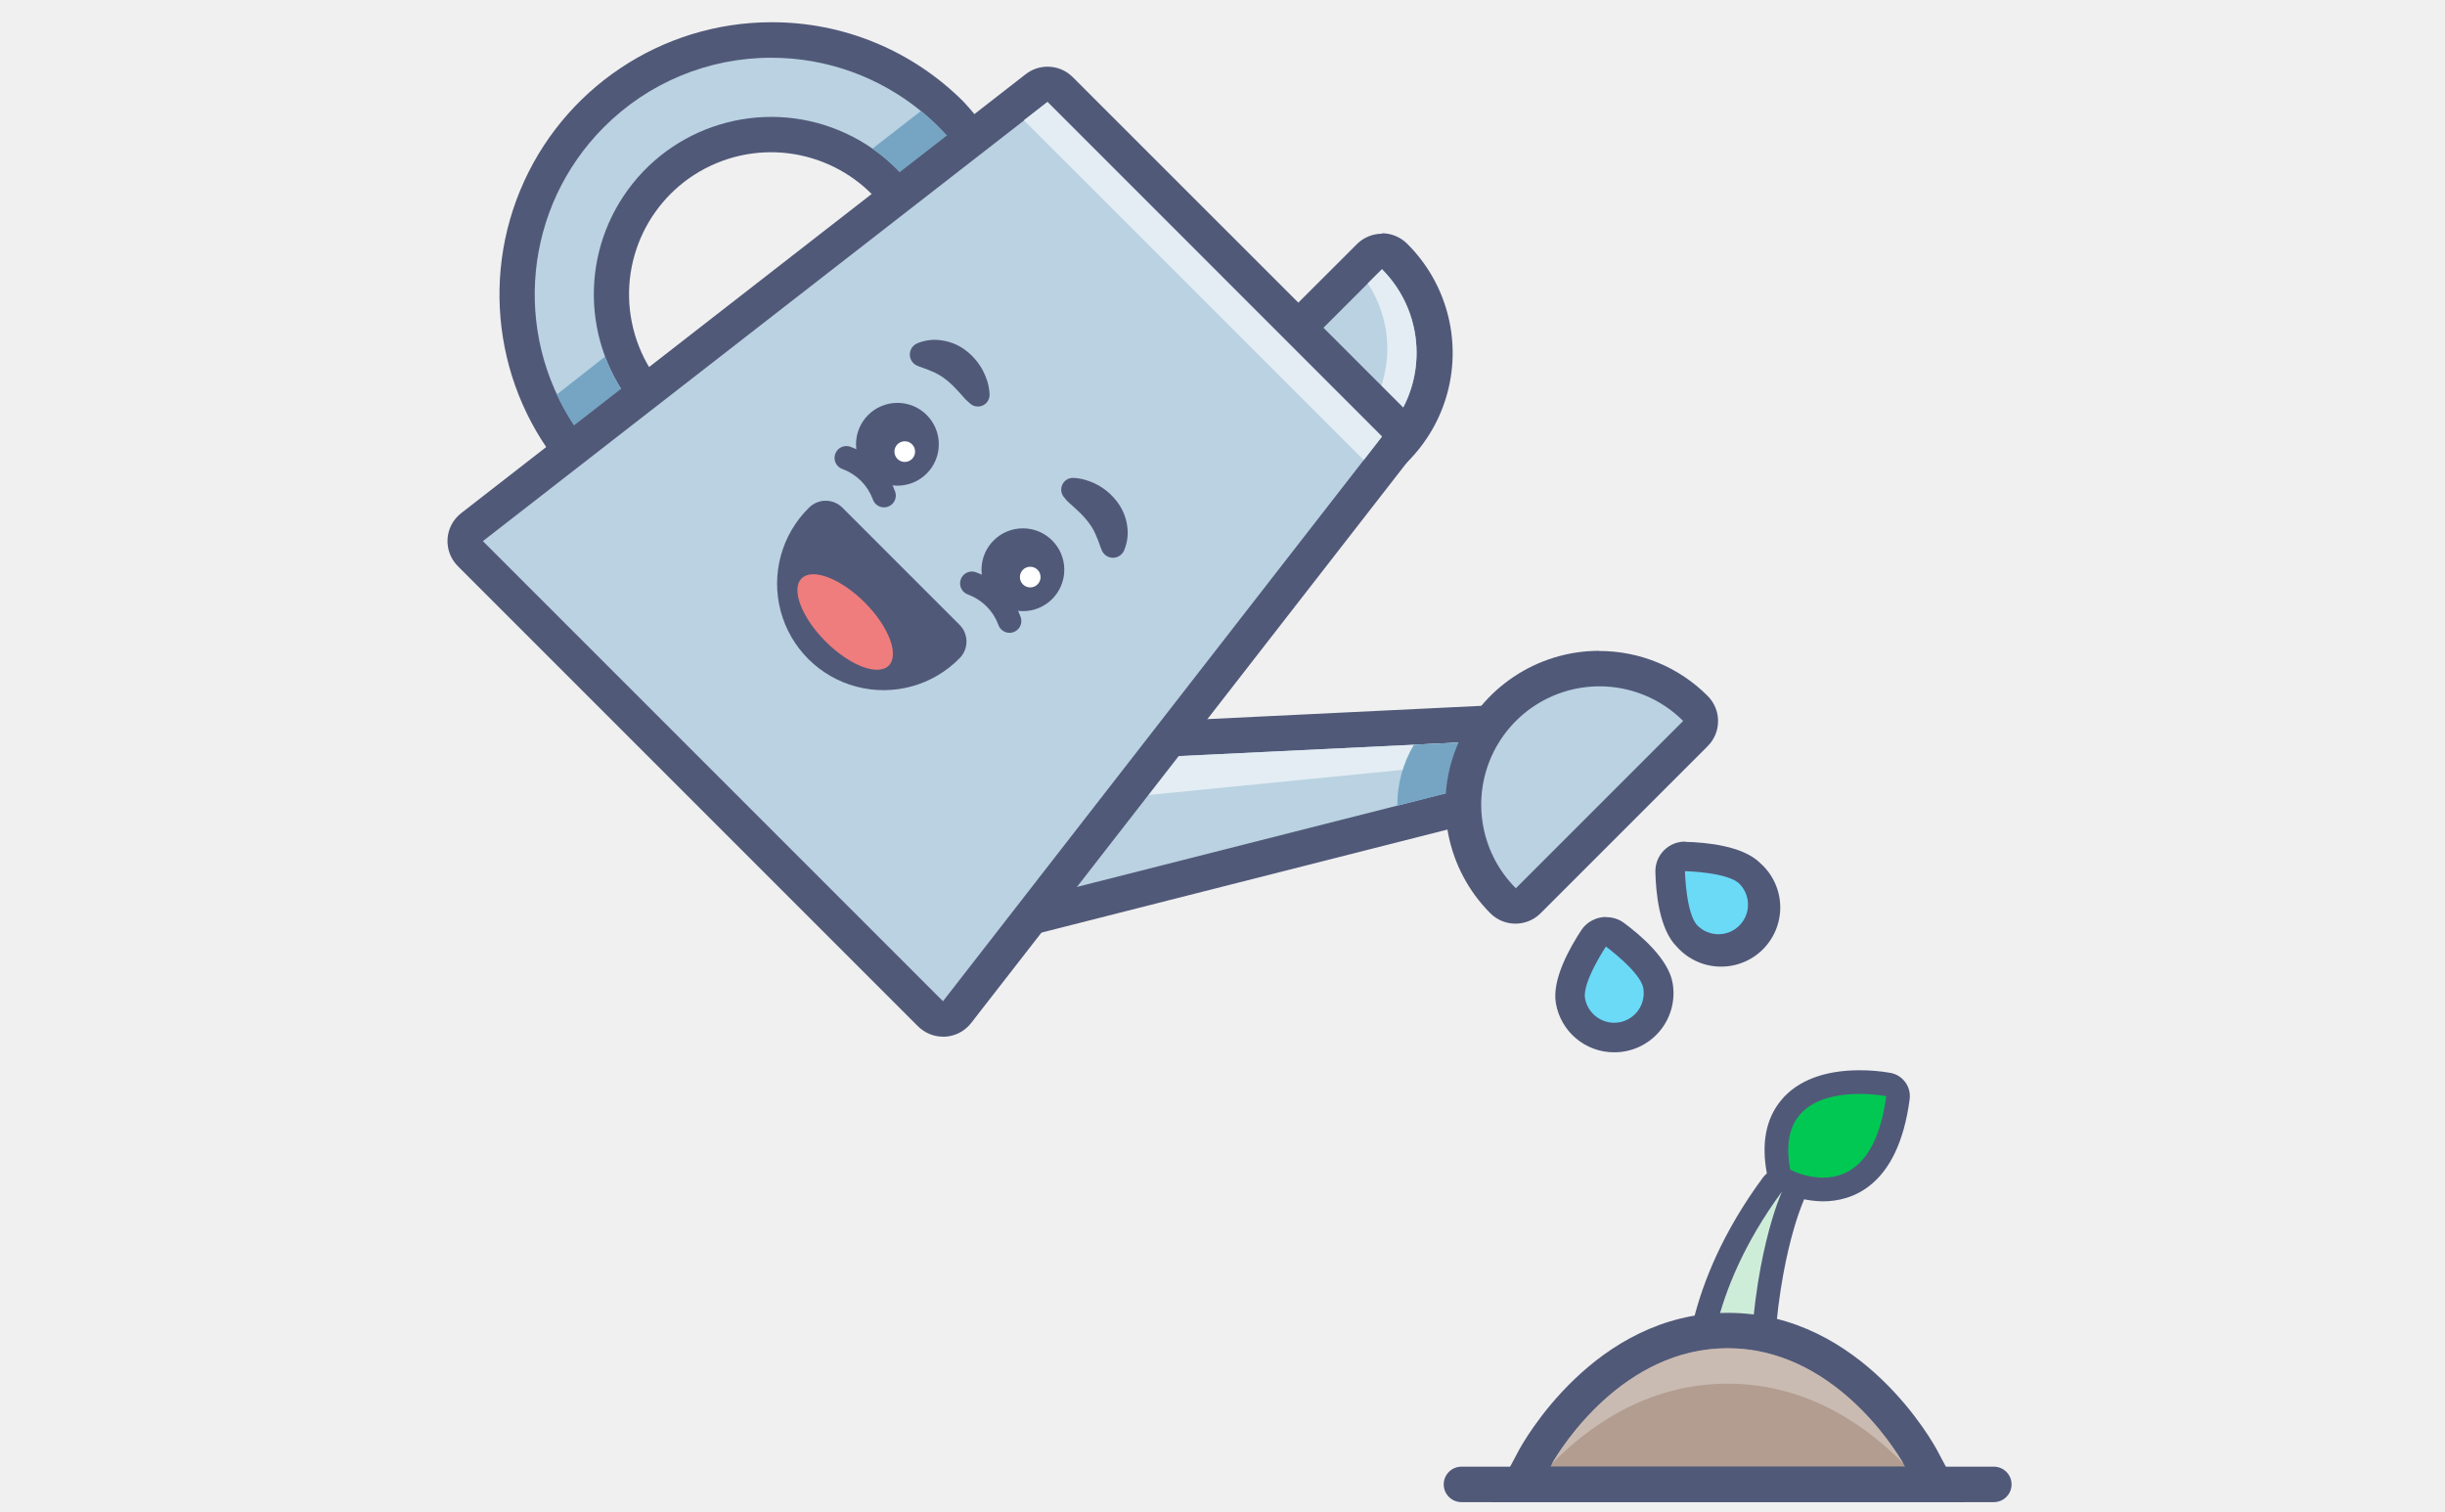
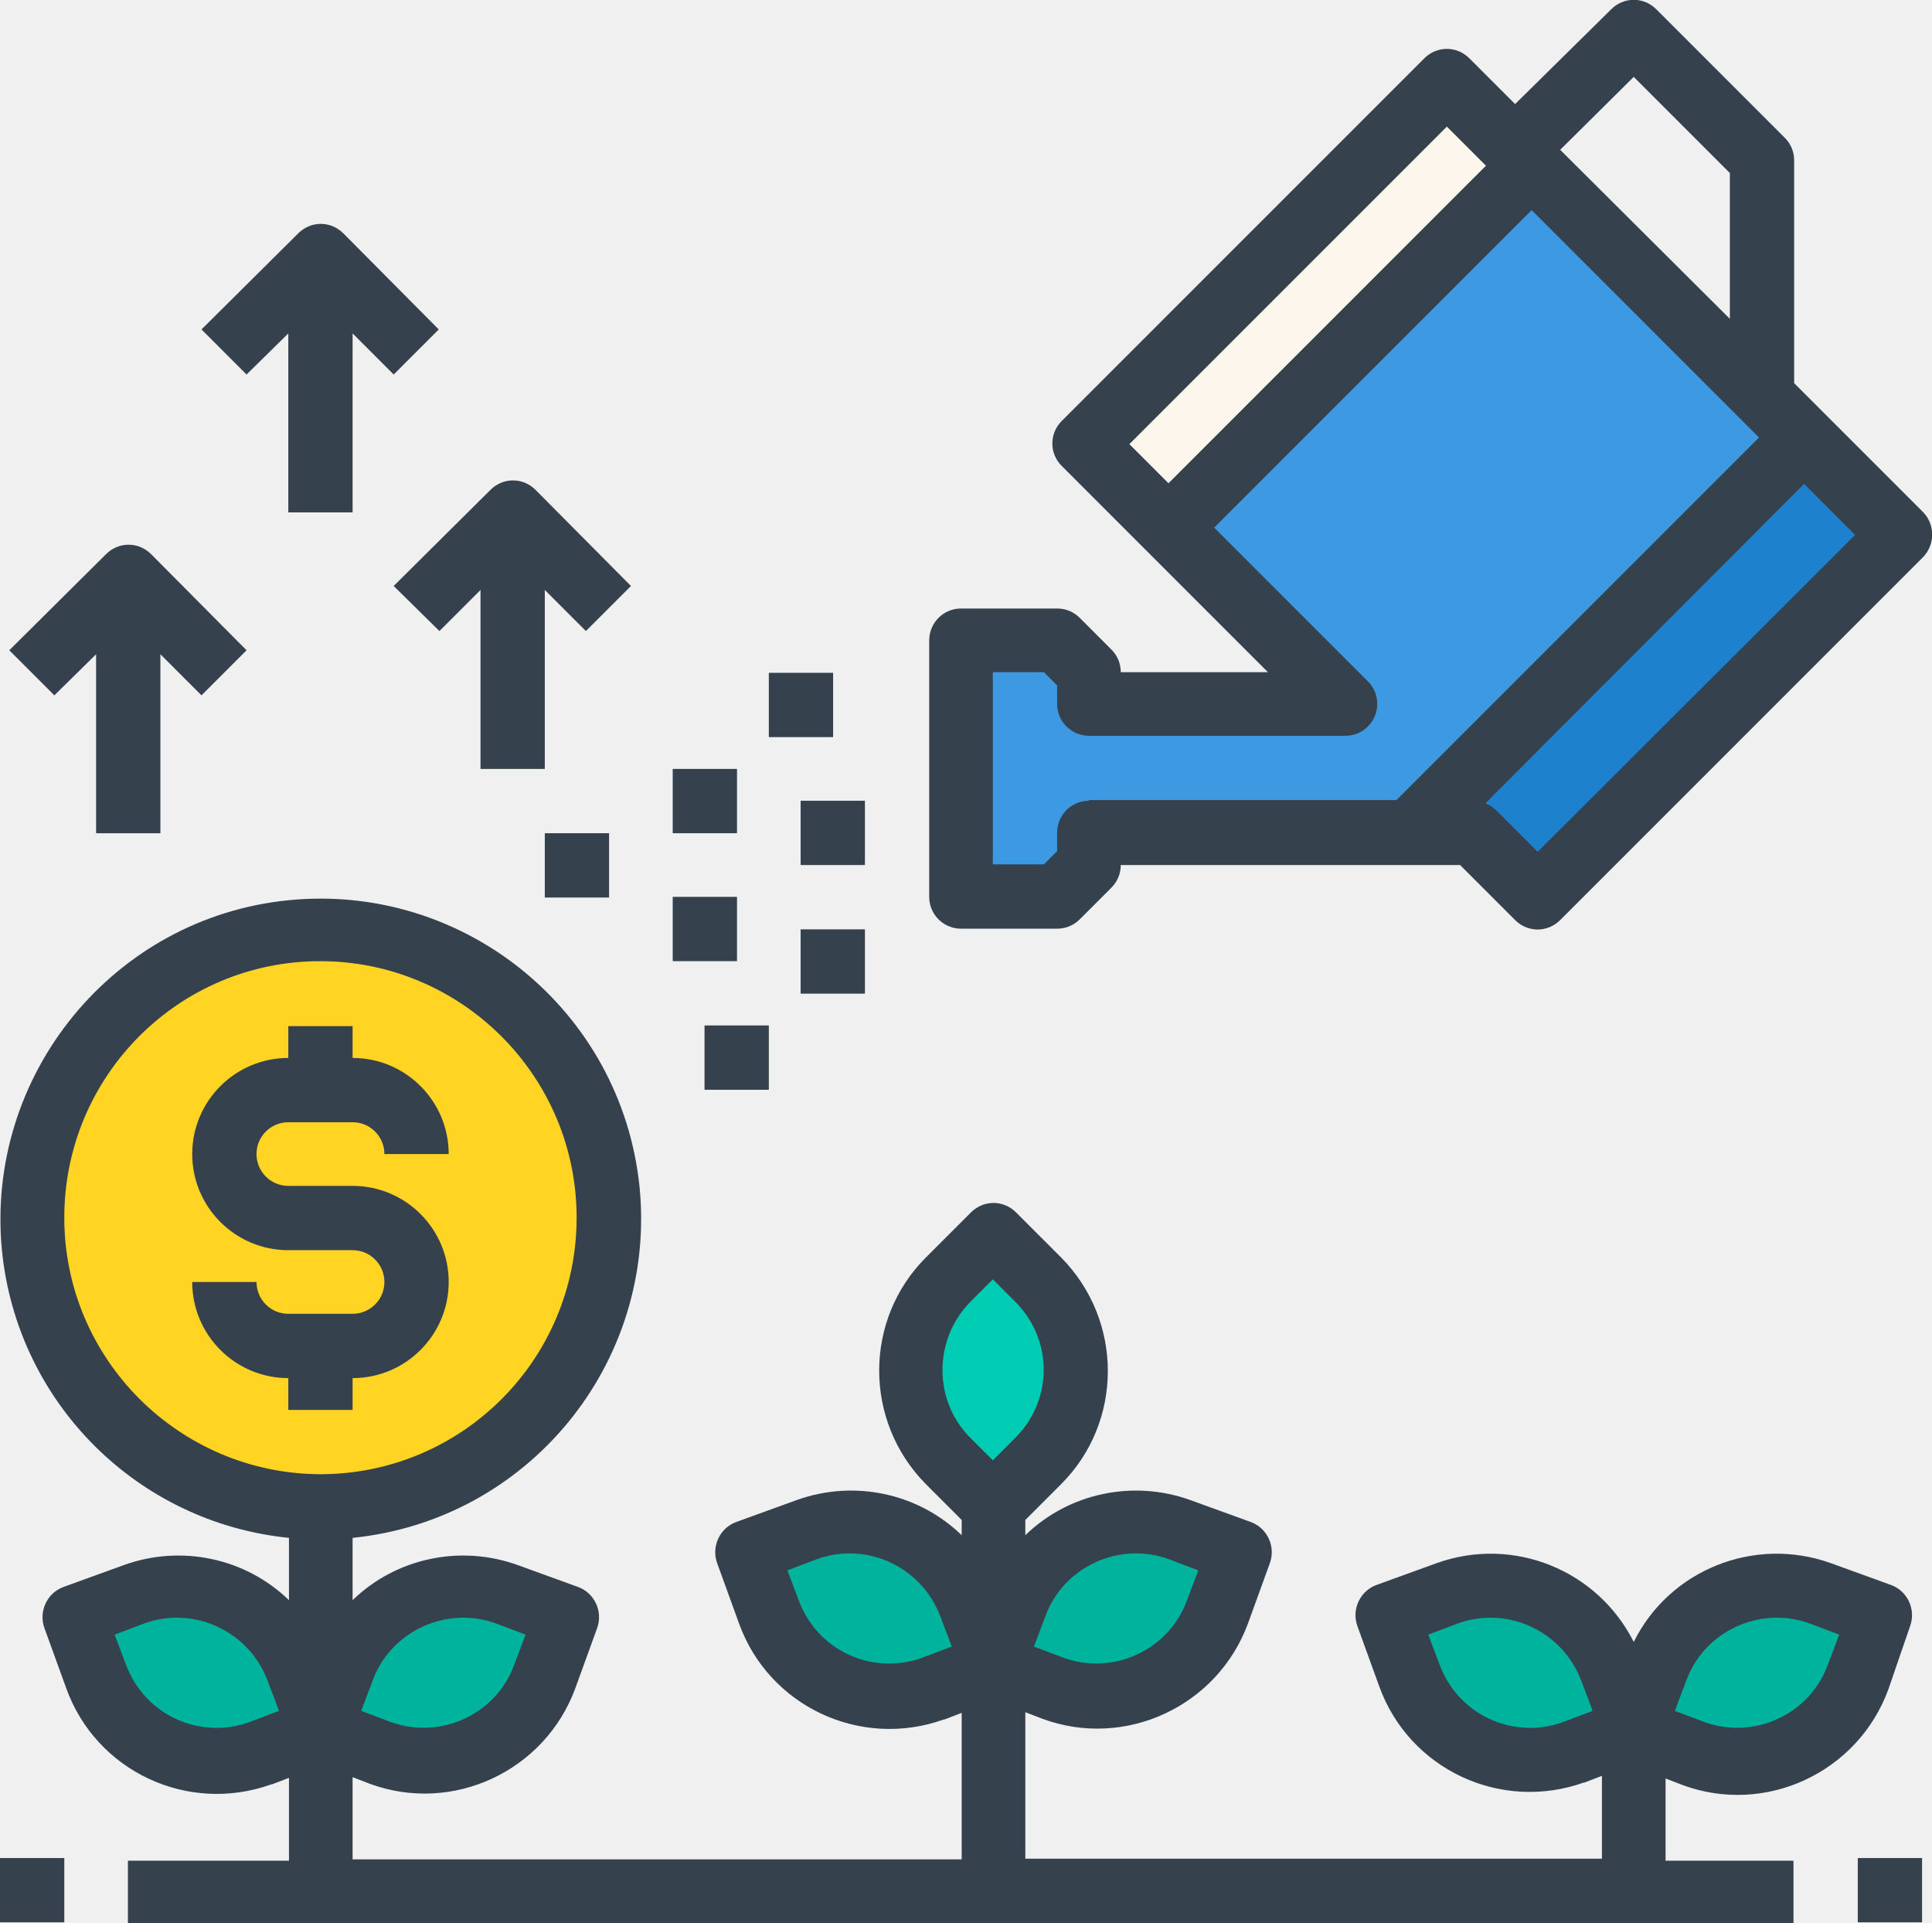
- <svg xmlns="http://www.w3.org/2000/svg" id="Layer_1" data-name="Layer 1" viewBox="0 0 440 272">
-   <defs>
-     <style>.cls-1{fill:#bad2e1}.cls-2{fill:#515979}.cls-3{fill:#75a5c3}.cls-4{fill:#e3edf3}.cls-5{fill:#fff}.cls-7{fill:#6adaf7}</style>
-   </defs>
-   <path class="cls-1" d="M138.81 98.74a45.77 45.77 0 01-32.37-78.14 45.77 45.77 0 1164.73 64.73 45.44 45.44 0 01-32.36 13.41zm0-74.51a28.74 28.74 0 1020.32 8.41 28.59 28.59 0 00-20.32-8.41z" />
-   <path class="cls-2" d="M138.81 10.39a42.58 42.58 0 11-30.11 12.47 42.41 42.41 0 0130.11-12.47m0 74.51a31.93 31.93 0 10-22.59-9.35 31.86 31.86 0 0022.59 9.35m0-80.9a49 49 0 00-34.63 83.59 49 49 0 0069.25-69.25A48.63 48.63 0 00138.81 4zm0 74.52A25.56 25.56 0 11156.87 71a25.38 25.38 0 01-18.06 7.49z" />
-   <path class="cls-3" d="M168.91 83.08a42.58 42.58 0 000-60.22q-1.53-1.53-3.18-2.88L157 26.75a31.94 31.94 0 11-48.12 37.43L100.2 71a42.6 42.6 0 0068.71 12.13z" />
-   <path class="cls-1" d="M181 166.06a3.19 3.19 0 01-2.46-5.23l21.83-26.35a3.18 3.18 0 012.3-1.15l77.53-3.76h.16a3.2 3.2 0 013 2.19l1.5 4.51a3.21 3.21 0 01-2.24 4.11L181.74 166a3 3 0 01-.74.06z" />
-   <path class="cls-2" d="M280.32 132.76l1.5 4.51L181 162.86l21.83-26.34 77.53-3.76m0-6.39H280l-77.53 3.76a6.4 6.4 0 00-4.61 2.3L176 158.79a6.38 6.38 0 005 10.46 6.48 6.48 0 001.57-.19l100.86-25.6a6.37 6.37 0 004.49-8.21l-1.5-4.51a6.39 6.39 0 00-6.06-4.37z" />
-   <path class="cls-4" d="M280.32 132.76l-77.53 3.76-6.03 7.53 83.56-8.28v-3.01z" />
-   <path class="cls-3" d="M280.32 132.76L254.46 134a21.2 21.2 0 00-3 11l28.3-7.18 1.64-1.64z" />
-   <path class="cls-1" d="M233.65 88a24.33 24.33 0 01-17.31-7.17 3.19 3.19 0 010-4.52l30.1-30.11a3.22 3.22 0 012.26-.93 3.19 3.19 0 012.26.93A24.49 24.49 0 01233.65 88z" />
-   <path class="cls-2" d="M248.7 48.45a21.29 21.29 0 11-30.11 30.11l30.11-30.11m0-6.39a6.4 6.4 0 00-4.51 1.87L214.08 74a6.4 6.4 0 000 9 27.68 27.68 0 1039.14-39.15 6.42 6.42 0 00-4.52-1.87z" />
-   <path class="cls-4" d="M248.7 48.45L246.14 51A21.28 21.28 0 01228 84a21.28 21.28 0 0020.7-35.55z" />
-   <path class="cls-1" d="M169.67 183.37a3.15 3.15 0 01-2.26-.94l-82.8-82.79a3.19 3.19 0 01.3-4.78l101.61-79a3.21 3.21 0 012-.67 3.17 3.17 0 012.26.93L251 76.3a3.19 3.19 0 01.26 4.22l-79 101.62a3.17 3.17 0 01-2.32 1.22z" />
-   <path class="cls-2" d="M188.49 18.34l60.21 60.22-79 101.62-82.8-82.8 101.62-79m0-6.38a6.39 6.39 0 00-3.92 1.34L83 92.34a6.37 6.37 0 00-.6 9.55l82.8 82.8a6.4 6.4 0 004.52 1.87h.39a6.41 6.41 0 004.65-2.45l79-101.62a6.38 6.38 0 00-.52-8.44L193 13.83a6.37 6.37 0 00-4.52-1.83z" />
-   <path class="cls-2" d="M181.64 113.88a2.13 2.13 0 01-2-1.51 9.22 9.22 0 00-5.35-5.35 2.13 2.13 0 111.23-4.08 13.5 13.5 0 018.19 8.2 2.12 2.12 0 01-1.42 2.65 2.15 2.15 0 01-.65.09z" />
-   <circle class="cls-2" cx="184.08" cy="102.53" r="7.45" />
-   <circle class="cls-5" cx="185.4" cy="103.85" r="1.86" />
-   <path class="cls-2" d="M193.15 86a9.26 9.26 0 012.22.38 10.79 10.79 0 015.52 3.73 9.29 9.29 0 011.94 4.39 8.23 8.23 0 01-.54 4.56 2.18 2.18 0 01-4 0l-.2-.49a25.18 25.18 0 00-1-2.57 10.37 10.37 0 00-1.21-2 15.87 15.87 0 00-1.74-1.93c-.34-.32-.7-.67-1.08-1a13.66 13.66 0 01-1.09-1l-.53-.64a2.11 2.11 0 011.71-3.43zM159.05 91.3a2.11 2.11 0 01-2-1.51 9.22 9.22 0 00-5.35-5.35 2.13 2.13 0 111.23-4.08 13.47 13.47 0 018.19 8.2 2.12 2.12 0 01-1.42 2.65 2.21 2.21 0 01-.65.09z" />
-   <circle class="cls-2" cx="161.5" cy="79.95" r="7.45" />
-   <circle class="cls-5" cx="162.82" cy="81.27" r="1.86" />
-   <path class="cls-2" d="M174 72.1c-.32-.26-.67-.73-1-1.08s-.66-.74-1-1.08a15.15 15.15 0 00-1.92-1.75 10.71 10.71 0 00-2-1.2 27.53 27.53 0 00-2.57-1l-.48-.19a2.19 2.19 0 010-4 8.1 8.1 0 014.55-.53 9.26 9.26 0 014.4 1.93 11.13 11.13 0 012.91 3.51 11.72 11.72 0 01.82 2 9.8 9.8 0 01.37 2.22 2.1 2.1 0 01-3.43 1.75zM159.13 121.94a17 17 0 01-12-29.08 2.13 2.13 0 011.5-.62 2.15 2.15 0 011.51.62l21.07 21.08a2.11 2.11 0 010 3 16.89 16.89 0 01-12 5z" />
-   <path class="cls-2" d="M148.59 94.37l21.08 21.07a14.9 14.9 0 01-21.08-21.07m0-4.26a4.25 4.25 0 00-3 1.25 19.16 19.16 0 1027.1 27.09 4.26 4.26 0 000-6L151.6 91.36a4.25 4.25 0 00-3-1.25z" />
-   <ellipse cx="152.1" cy="111.93" rx="4.97" ry="11.09" transform="rotate(-45 152.105 111.936)" fill="#ef7d7d" />
-   <path class="cls-4" d="M245.41 82.79l-61.16-61.15 4.24-3.3 60.21 60.22-3.29 4.23z" />
-   <path class="cls-1" d="M272.79 163.05a3.17 3.17 0 01-2.26-.94 24.48 24.48 0 0134.63-34.62 3.2 3.2 0 010 4.51l-30.11 30.11a3.17 3.17 0 01-2.26.94z" />
-   <path class="cls-2" d="M287.84 123.51a21.26 21.26 0 0115.06 6.23l-30.11 30.11a21.29 21.29 0 0115-36.34m0-6.39a27.68 27.68 0 00-19.57 47.25 6.4 6.4 0 009 0l30.11-30.11a6.39 6.39 0 000-9 27.5 27.5 0 00-19.58-8.11z" />
-   <path class="cls-7" d="M290.49 186.71a8 8 0 01-7.86-6.6c-.65-3.66 3-9.53 4.17-11.25a2.63 2.63 0 011.75-1.14 2.38 2.38 0 01.46 0 2.71 2.71 0 011.58.51c1.66 1.22 7.12 5.49 7.76 9.15a8 8 0 01-6.47 9.25 8.16 8.16 0 01-1.39.08z" />
-   <path class="cls-2" d="M289 170.34s6.21 4.57 6.72 7.46a5.32 5.32 0 01-4.31 6.17 6 6 0 01-.93.08 5.33 5.33 0 01-5.24-4.4c-.51-2.9 3.76-9.31 3.76-9.31m0-5.32a4.84 4.84 0 00-.92.08 5.34 5.34 0 00-3.51 2.29c-2 3.06-5.34 8.84-4.57 13.18a10.62 10.62 0 0010.48 8.8A10.64 10.64 0 00301 176.88c-.76-4.35-5.84-8.65-8.8-10.83a5.31 5.31 0 00-3.16-1z" />
-   <path class="cls-7" d="M309.24 170.78a7.9 7.9 0 01-5.64-2.34c-2.63-2.63-3-9.55-3-11.61a2.62 2.62 0 01.78-1.94 2.67 2.67 0 011.88-.78h.06c2.06 0 9 .41 11.61 3a8 8 0 01-5.65 13.63z" />
-   <path class="cls-2" d="M303.22 156.77s7.71.18 9.79 2.26a5.32 5.32 0 11-7.53 7.53c-2.08-2.08-2.26-9.79-2.26-9.79m0-5.32a5.33 5.33 0 00-5.32 5.45c.08 3.67.69 10.3 3.81 13.42a10.65 10.65 0 1015.06-15c-3.12-3.12-9.75-3.73-13.43-3.82z" />
-   <path d="M328.06 214.06a16 16 0 01-6.91-1.69 2.18 2.18 0 01-1.07-1.47c-.93-4.85-.23-8.74 2.09-11.55 2.49-3 6.81-4.62 12.46-4.62a29.88 29.88 0 015.21.44 2.13 2.13 0 011.71 2.37c-1.9 14.38-9.27 16.52-13.49 16.52z" fill="#00c853" />
-   <path class="cls-2" d="M334.63 196.86a28.25 28.25 0 014.81.4c-1.6 12.09-7 14.67-11.38 14.67a13.78 13.78 0 01-5.89-1.43c-2.27-11.77 6.6-13.64 12.46-13.64m0-4.26c-6.31 0-11.19 1.87-14.1 5.4-2.75 3.32-3.6 7.8-2.54 13.3a4.27 4.27 0 002.15 2.94 17.92 17.92 0 007.92 1.95c4.92 0 13.49-2.38 15.6-18.37a4.27 4.27 0 00-3.41-4.74 31.83 31.83 0 00-5.62-.48z" />
-   <path d="M314.87 251.27h-.28l-7.24-.95a2.14 2.14 0 01-1.85-2c0-.64-.6-16 13.45-35.06a2.13 2.13 0 013.65 2.16c-.06.11-5.34 11.85-5.61 33.78a2.09 2.09 0 01-.73 1.58 2.12 2.12 0 01-1.39.49z" fill="#ceedd9" />
-   <path class="cls-2" d="M320.66 214.5s-5.52 11.9-5.79 34.64l-7.24-.95s-.73-15 13-33.69m0-4.26a4.24 4.24 0 00-3.42 1.73c-14.5 19.67-13.9 35.75-13.86 36.42a4.26 4.26 0 003.69 4l7.24 1a3.43 3.43 0 00.56 0 4.26 4.26 0 004.25-4.21c.26-21.37 5.36-32.8 5.41-32.92a4.26 4.26 0 00-3.87-6zm0 8.51z" />
-   <path d="M273.64 267.13l2.51-4.7c.51-.94 12.56-23 34.75-23s34.25 22 34.75 23l2.52 4.7z" fill="#b29d90" />
-   <path class="cls-2" d="M310.9 242.65c20.54 0 31.94 21.29 31.94 21.29H279s11.4-21.29 31.93-21.29m0-6.39c-24.08 0-37 23.65-37.56 24.66l-5 9.4h85.2l-5-9.4c-.54-1-13.48-24.66-37.57-24.66z" />
-   <path d="M310.9 249c14.89 0 25.65 8.22 31.68 14.44-1.8-3.09-12.93-20.82-31.68-20.82s-29.9 17.76-31.67 20.85C285.26 257.25 296 249 310.9 249z" fill="#c9bbb2" />
-   <path class="cls-2" d="M358.81 270.32H263a3.19 3.19 0 010-6.38h95.81a3.19 3.19 0 010 6.38z" />
+ <svg xmlns="http://www.w3.org/2000/svg" version="1.1" id="Layer_1" x="0px" y="0px" viewBox="0 0 291.5 290" style="enable-background:new 0 0 291.5 290;" xml:space="preserve">
+   <style type="text/css">
+ 	.st0{fill:#00B39D;}
+ 	.st1{fill:#00CCB3;}
+ 	.st2{fill:#FFD422;}
+ 	.st3{fill:#3D9AE2;}
+ 	.st4{fill:#1E81CE;}
+ 	.st5{fill:#FDF6EC;}
+ 	.st6{fill:#35414D;}
+ </style>
+   <g id="Business-Profit-Growth-Money_Tree-Marketing_1_">
+     <g>
+       <path class="st0" d="M246.5,261l3.3-9.1c3.7-10,14.7-15.2,24.8-11.6c0,0,0,0,0,0l9.1,3.3l-3.3,9.1c-3.7,10-14.7,15.2-24.8,11.6    c0,0,0,0,0,0L246.5,261z" />
+       <path class="st0" d="M243.2,251.9l3.3,9.1l-9.1,3.3c-10,3.7-21.1-1.5-24.8-11.5c0,0,0,0,0,0l-3.3-9.1l9.1-3.3    C228.5,236.7,239.6,241.9,243.2,251.9C243.2,251.9,243.2,251.9,243.2,251.9z" />
+       <path class="st0" d="M187,234l-3.3,9.1c-3.7,10-14.7,15.2-24.8,11.6c0,0,0,0,0,0l-9.1-3.3l3.3-9.1c3.7-10,14.7-15.2,24.8-11.6    c0,0,0,0,0,0L187,234z" />
+       <path class="st0" d="M146.6,242.2l3.3,9.1l-9.1,3.3c-10,3.7-21.1-1.5-24.8-11.5c0,0,0,0,0,0l-3.3-9.1l9.1-3.3    C131.8,227,142.9,232.2,146.6,242.2C146.6,242.2,146.6,242.2,146.6,242.2z" />
+     </g>
+     <path class="st1" d="M156.7,193c7.6,7.5,7.6,19.7,0.1,27.3c0,0-0.1,0.1-0.1,0.1l-6.8,6.8l-6.8-6.8c-7.6-7.5-7.6-19.7-0.1-27.3   c0,0,0.1-0.1,0.1-0.1l6.8-6.9L156.7,193z" />
+     <path class="st0" d="M85.5,243.6l-3.3,9.1c-3.7,10-14.7,15.2-24.8,11.6c0,0,0,0,0,0l-9.1-3.3l3.3-9.1c3.7-10,14.7-15.2,24.8-11.6   c0,0,0,0,0,0L85.5,243.6z" />
+     <path class="st0" d="M48.3,261l-9.1,3.3c-10,3.7-21.1-1.5-24.8-11.5c0,0,0,0,0,0l-3.3-9.1l9.1-3.3c10-3.7,21.1,1.5,24.8,11.5   c0,0,0,0,0,0L48.3,261z" />
+     <circle class="st2" cx="48.3" cy="183.7" r="43.5" />
+     <path class="st3" d="M265.8,59.8l6.3,6.3l-59.5,59.5h-48.3v4.8l-4.8,4.8H145V96.7h14.5l4.8,4.8v4.8H203l-26.6-26.6l54.7-54.7   L265.8,59.8z" />
+     <path class="st4" d="M272.2,66.2l14.5,14.5L232,135.3l-9.7-9.7h-9.7L272.2,66.2z" />
+     <path class="st5" d="M228.6,22.6l2.5,2.5l-54.7,54.7L163.7,67l54.7-54.7L228.6,22.6z" />
+     <path class="st6" d="M288.2,245.3c0.9-2.5-0.4-5.3-2.9-6.2c0,0,0,0,0,0l-9.1-3.3c-11.5-4.1-24.3,1-29.7,11.9   c-5.5-10.9-18.2-16-29.7-11.9l-9.1,3.3c-2.5,0.9-3.8,3.7-2.9,6.2c0,0,0,0,0,0l3.3,9.1c4.5,12.5,18.3,19,30.9,14.5c0,0,0.1,0,0.1,0   l2.6-1v12.5h-87v-22.1l2.6,1c12.5,4.6,26.4-1.9,31-14.4l3.3-9.1c0.9-2.5-0.4-5.3-2.9-6.2c0,0,0,0,0,0l-9.1-3.3   c-8.6-3.1-18.3-1.1-24.9,5.3v-2.3l5.4-5.4c9.4-9.4,9.4-24.7,0-34.2l-6.8-6.8c-1.9-1.9-4.9-1.9-6.8,0l-6.8,6.8   c-9.4,9.4-9.4,24.7,0,34.2l5.4,5.4v2.3c-6.6-6.4-16.3-8.4-24.9-5.3l-9.1,3.3c-2.5,0.9-3.8,3.7-2.9,6.2c0,0,0,0,0,0l3.3,9.1   c4.5,12.5,18.3,19,30.9,14.5c0,0,0.1,0,0.1,0l2.6-1v22.1H53.2v-12.4l2.6,1c12.5,4.6,26.4-1.9,31-14.4l3.3-9.1   c0.9-2.5-0.4-5.3-2.9-6.2c0,0,0,0,0,0l-9.1-3.3c-8.6-3.1-18.3-1.1-24.9,5.3v-9.4c26.6-2.7,45.9-26.4,43.3-52.9   c-2.7-26.6-26.4-45.9-52.9-43.3s-45.9,26.4-43.3,52.9c2.3,22.9,20.4,41,43.3,43.3v9.4c-6.6-6.4-16.3-8.4-24.9-5.3l-9.1,3.3   c-2.5,0.9-3.8,3.7-2.9,6.2c0,0,0,0,0,0l3.3,9.1c4.5,12.5,18.3,19,30.9,14.5c0,0,0.1,0,0.1,0l2.6-1v12.5H19.3v9.7h251.3v-9.7h-19.3   v-12.4l2.6,1c12.5,4.6,26.4-1.9,31-14.4L288.2,245.3z M157.7,243.9c2.7-7.5,11.1-11.4,18.6-8.7l4.5,1.7l-1.7,4.5   c-2.7,7.5-11.1,11.4-18.6,8.7l-4.5-1.7L157.7,243.9z M139.1,250.1c-7.5,2.7-15.8-1.1-18.6-8.7c0,0,0,0,0,0l-1.7-4.5l4.5-1.7   c7.5-2.7,15.8,1.2,18.6,8.7l1.7,4.5L139.1,250.1z M146.4,196.4l3.4-3.4l3.4,3.4c5.7,5.7,5.7,14.8,0,20.5c0,0,0,0,0,0l-3.4,3.4   l-3.4-3.4C140.8,211.3,140.8,202.1,146.4,196.4C146.4,196.4,146.4,196.4,146.4,196.4z M56.2,253.6c2.7-7.5,11.1-11.4,18.6-8.7   c0,0,0,0,0,0l4.5,1.7l-1.7,4.5c-2.7,7.5-11.1,11.4-18.6,8.7l-4.5-1.7L56.2,253.6z M37.6,259.8c-7.5,2.7-15.8-1.1-18.6-8.7   c0,0,0,0,0,0l-1.7-4.5l4.5-1.7c7.5-2.7,15.8,1.2,18.6,8.7l1.7,4.5L37.6,259.8z M9.7,183.7C9.7,162.3,27,145,48.3,145   S87,162.3,87,183.7s-17.3,38.7-38.7,38.7C27,222.3,9.7,205,9.7,183.7z M235.8,259.8c-7.5,2.7-15.8-1.1-18.6-8.7c0,0,0,0,0,0   l-1.7-4.5l4.5-1.7c7.5-2.7,15.8,1.2,18.6,8.7l1.7,4.5L235.8,259.8z M275.8,251.1c-2.7,7.5-11.1,11.4-18.6,8.7l-4.5-1.7l1.7-4.5   c2.7-7.5,11.1-11.4,18.6-8.7l4.5,1.7L275.8,251.1z" />
+     <path class="st6" d="M53.2,212.7v-4.8c8,0,14.5-6.5,14.5-14.5c0-8-6.5-14.5-14.5-14.5h-9.7c-2.7,0-4.8-2.2-4.8-4.8   c0-2.7,2.2-4.8,4.8-4.8h9.7c2.7,0,4.8,2.2,4.8,4.8h9.7c0-8-6.5-14.5-14.5-14.5v-4.8h-9.7v4.8c-8,0-14.5,6.5-14.5,14.5   c0,8,6.5,14.5,14.5,14.5h9.7c2.7,0,4.8,2.2,4.8,4.8c0,2.7-2.2,4.8-4.8,4.8h-9.7c-2.7,0-4.8-2.2-4.8-4.8H29c0,8,6.5,14.5,14.5,14.5   v4.8H53.2z" />
+     <path class="st6" d="M290.1,77.2l-19.4-19.4V24.2c0-1.3-0.5-2.5-1.4-3.4L249.9,1.4c-1.9-1.9-4.9-1.9-6.8,0l-14.5,14.3l-6.9-6.9   c-1.9-1.9-4.9-1.9-6.8,0l-54.7,54.7c-1.9,1.9-1.9,4.9,0,6.8l31.1,31.1h-22.2c0-1.3-0.5-2.5-1.4-3.4l-4.8-4.8   c-0.9-0.9-2.1-1.4-3.4-1.4H145c-2.7,0-4.8,2.2-4.8,4.8v38.7c0,2.7,2.2,4.8,4.8,4.8h14.5c1.3,0,2.5-0.5,3.4-1.4l4.8-4.8   c0.9-0.9,1.4-2.1,1.4-3.4h51.2l8.3,8.3c1.9,1.9,4.9,1.9,6.8,0l54.7-54.7C292,82.2,292,79.1,290.1,77.2   C290.1,77.2,290.1,77.2,290.1,77.2L290.1,77.2z M246.5,11.6L261,26.1v22l-25.6-25.5L246.5,11.6z M218.3,19.1l5.9,5.9l-47.9,47.9   l-5.9-5.9L218.3,19.1z M164.3,120.8c-2.7,0-4.8,2.2-4.8,4.8v2.8l-2,2h-7.7v-29h7.7l2,2v2.8c0,2.7,2.2,4.8,4.8,4.8H203   c2.7,0,4.8-2.2,4.8-4.8c0-1.3-0.5-2.5-1.4-3.4l-23.2-23.2l47.9-47.9l34.3,34.3l-54.7,54.7H164.3z M232,128.5l-6.2-6.2   c-0.5-0.5-1.1-0.9-1.7-1.1L272.2,73l7.7,7.7L232,128.5z" />
+     <path class="st6" d="M120.8,120.8h9.7v9.7h-9.7V120.8z" />
+     <path class="st6" d="M116,101.5h9.7v9.7H116V101.5z" />
+     <path class="st6" d="M101.5,116h9.7v9.7h-9.7V116z" />
+     <path class="st6" d="M82.2,125.7h9.7v9.7h-9.7V125.7z" />
+     <path class="st6" d="M120.8,140.2h9.7v9.7h-9.7V140.2z" />
+     <path class="st6" d="M106.3,154.7h9.7v9.7h-9.7V154.7z" />
+     <path class="st6" d="M101.5,135.3h9.7v9.7h-9.7V135.3z" />
+     <path class="st6" d="M66.3,95.2l6.2-6.2v27h9.7V89l6.2,6.2l6.8-6.8L80.8,73.9c-1.9-1.9-4.9-1.9-6.8,0L59.4,88.4L66.3,95.2z" />
+     <path class="st6" d="M43.5,50.3v27h9.7v-27l6.2,6.2l6.8-6.8L51.8,35.2c-1.9-1.9-4.9-1.9-6.8,0L30.4,49.7l6.8,6.8L43.5,50.3z" />
+     <path class="st6" d="M14.5,98.7v27h9.7v-27l6.2,6.2l6.8-6.8L22.8,83.6c-1.9-1.9-4.9-1.9-6.8,0L1.4,98.1l6.8,6.8L14.5,98.7z" />
+     <path class="st6" d="M0,280.3h9.7v9.7H0V280.3z" />
+     <path class="st6" d="M280.3,280.3h9.7v9.7h-9.7V280.3z" />
+   </g>
</svg>
